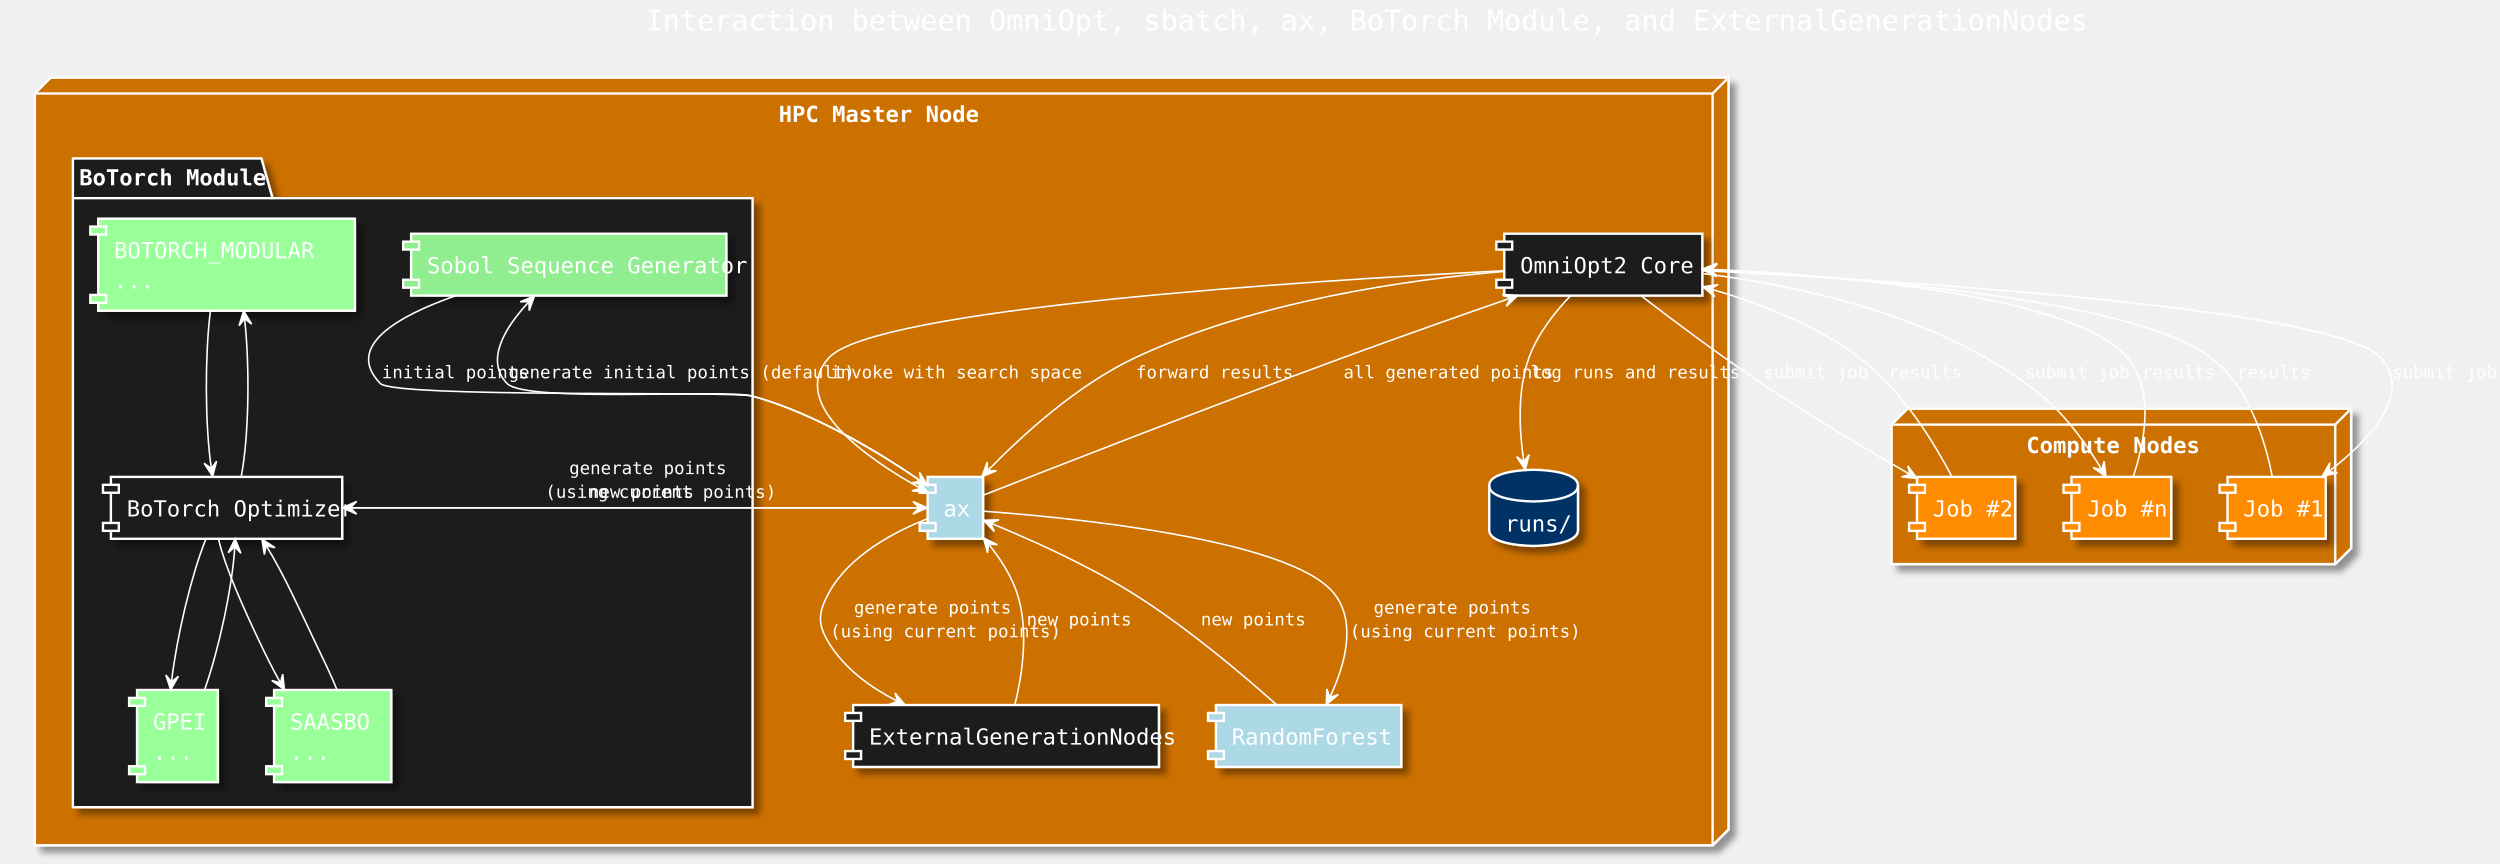
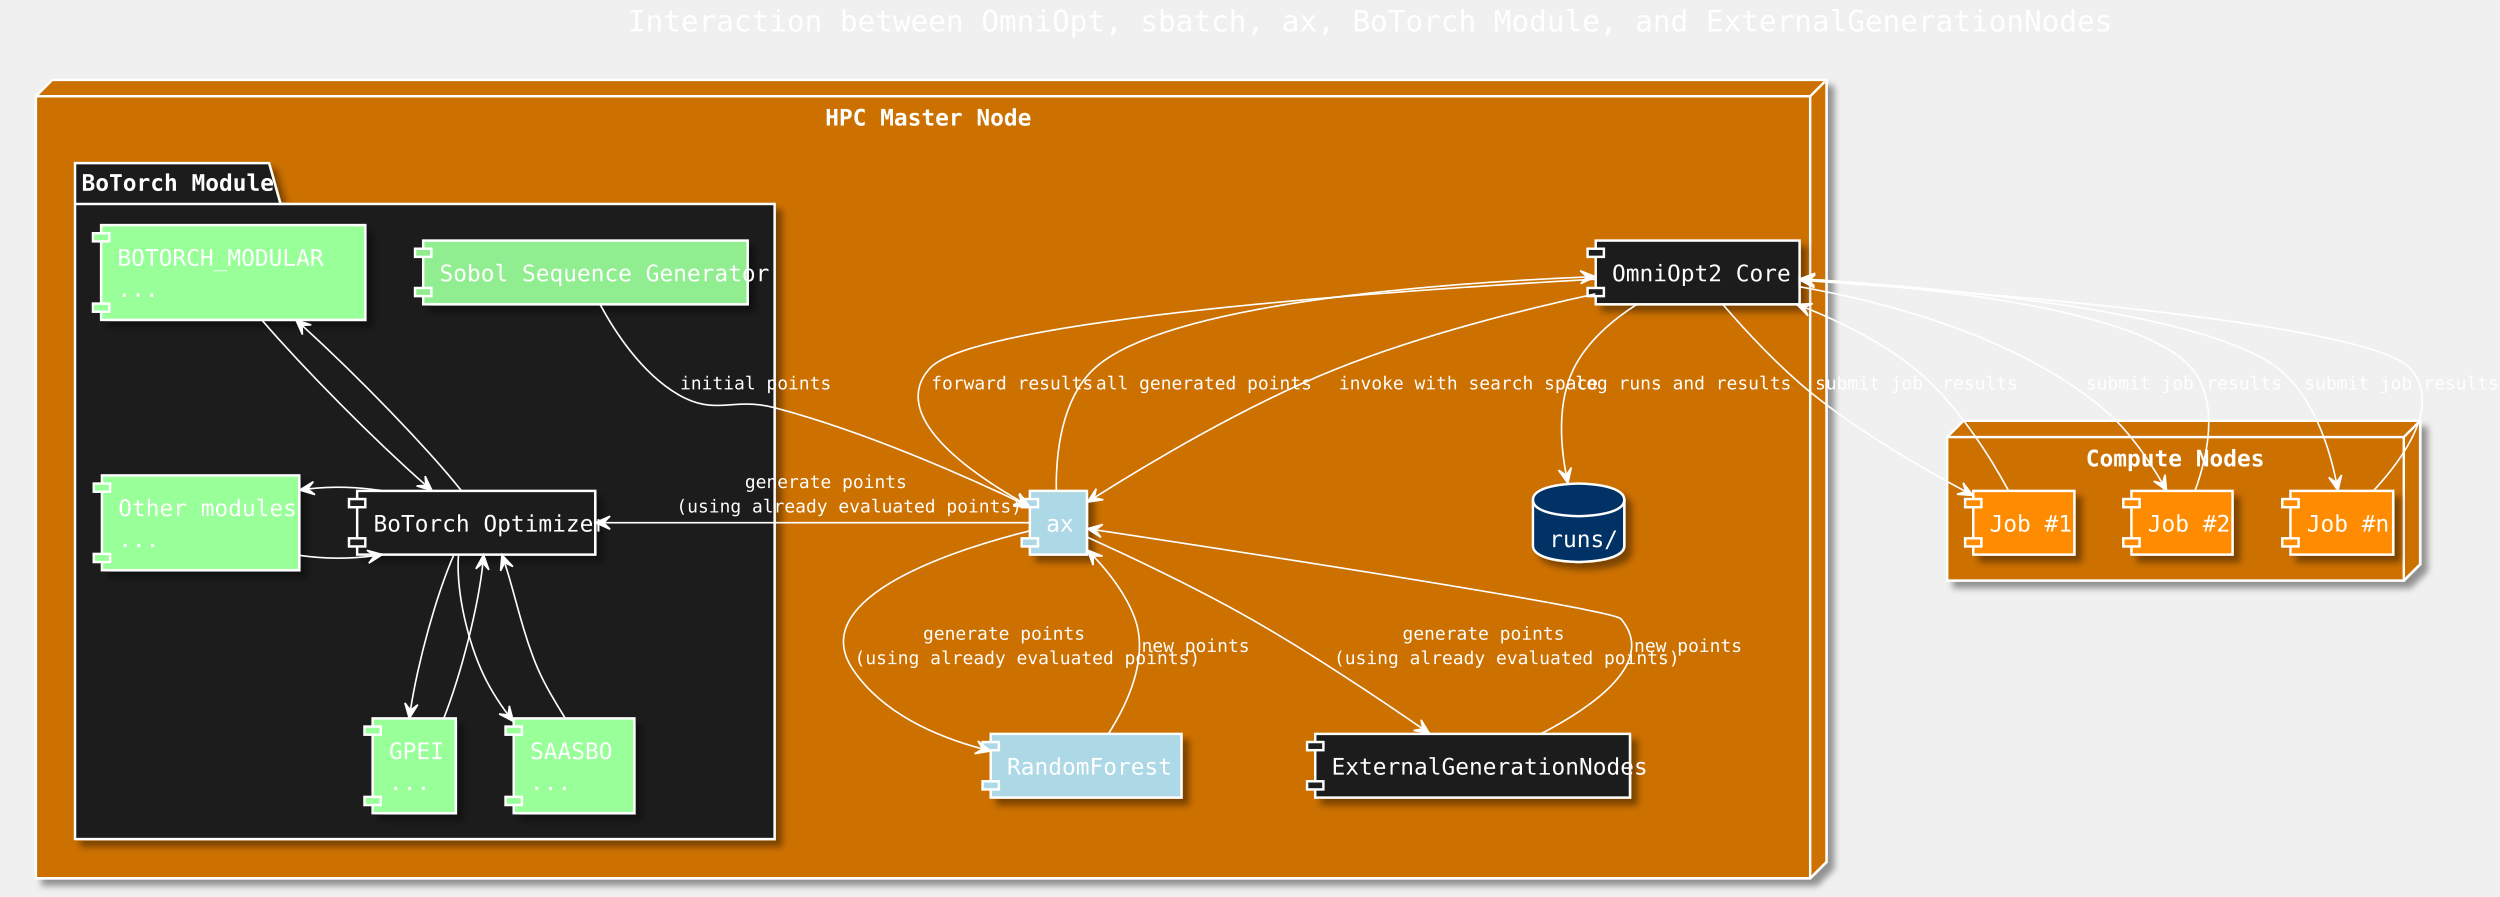
- <svg xmlns="http://www.w3.org/2000/svg" contentScriptType="application/ecmascript" contentStyleType="text/css" height="545px" preserveAspectRatio="none" style="width:1578px;height:545px;background:#000000;" version="1.1" viewBox="0 0 1578 545" width="1578px" zoomAndPan="magnify">
+ <svg xmlns="http://www.w3.org/2000/svg" contentScriptType="application/ecmascript" contentStyleType="text/css" height="550px" preserveAspectRatio="none" style="width:1533px;height:550px;background:#000000;" version="1.1" viewBox="0 0 1533 550" width="1533px" zoomAndPan="magnify">
  <defs>
-     <filter height="300%" id="fo9uib2g467ld" width="300%" x="-1" y="-1">
+     <filter height="300%" id="fp5x5ik57xyg7" width="300%" x="-1" y="-1">
      <feGaussianBlur result="blurOut" stdDeviation="2.0" />
      <feColorMatrix in="blurOut" result="blurOut2" type="matrix" values="0 0 0 0 0 0 0 0 0 0 0 0 0 0 0 0 0 0 .4 0" />
      <feOffset dx="4.0" dy="4.0" in="blurOut2" result="blurOut3" />
      <feBlend in="SourceGraphic" in2="blurOut3" mode="normal" />
    </filter>
  </defs>
  <g>
-     <text fill="#FFFFFF" font-family="Monospace" font-size="18" lengthAdjust="spacingAndGlyphs" textLength="770" x="407.5" y="19.242">Interaction between OmniOpt, sbatch, ax, BoTorch Module, and ExternalGenerationNodes</text>
-     <polygon fill="#CC7000" filter="url(#fo9uib2g467ld)" points="22,59.016,32,49.016,1091,49.016,1091,523.516,1081,533.516,22,533.516,22,59.016" style="stroke: #FFFFFF; stroke-width: 1.5;" />
-     <line style="stroke: #FFFFFF; stroke-width: 1.5;" x1="1081" x2="1090" y1="59.016" y2="50.016" />
-     <line style="stroke: #FFFFFF; stroke-width: 1.5;" x1="22" x2="1081" y1="59.016" y2="59.016" />
-     <line style="stroke: #FFFFFF; stroke-width: 1.5;" x1="1081" x2="1081" y1="59.016" y2="533.516" />
-     <text fill="#FFFFFF" font-family="Monospace" font-size="14" font-weight="bold" lengthAdjust="spacingAndGlyphs" textLength="122" x="491.5" y="76.982">HPC Master Node</text>
-     <polygon fill="#1E1E1E" filter="url(#fo9uib2g467ld)" points="46,100.016,165,100.016,172,125.084,475,125.084,475,509.516,46,509.516,46,100.016" style="stroke: #FFFFFF; stroke-width: 1.5;" />
+     <text fill="#FFFFFF" font-family="Monospace" font-size="18" lengthAdjust="spacingAndGlyphs" textLength="770" x="385" y="19.242">Interaction between OmniOpt, sbatch, ax, BoTorch Module, and ExternalGenerationNodes</text>
+     <polygon fill="#CC7000" filter="url(#fp5x5ik57xyg7)" points="22,59.016,32,49.016,1120,49.016,1120,528.516,1110,538.516,22,538.516,22,59.016" style="stroke: #FFFFFF; stroke-width: 1.5;" />
+     <line style="stroke: #FFFFFF; stroke-width: 1.5;" x1="1110" x2="1119" y1="59.016" y2="50.016" />
+     <line style="stroke: #FFFFFF; stroke-width: 1.5;" x1="22" x2="1110" y1="59.016" y2="59.016" />
+     <line style="stroke: #FFFFFF; stroke-width: 1.5;" x1="1110" x2="1110" y1="59.016" y2="538.516" />
+     <text fill="#FFFFFF" font-family="Monospace" font-size="14" font-weight="bold" lengthAdjust="spacingAndGlyphs" textLength="122" x="506" y="76.982">HPC Master Node</text>
+     <polygon fill="#1E1E1E" filter="url(#fp5x5ik57xyg7)" points="46,100.016,165,100.016,172,125.084,475,125.084,475,514.516,46,514.516,46,100.016" style="stroke: #FFFFFF; stroke-width: 1.5;" />
    <line style="stroke: #FFFFFF; stroke-width: 1.5;" x1="46" x2="172" y1="125.084" y2="125.084" />
    <text fill="#FFFFFF" font-family="Monospace" font-size="14" font-weight="bold" lengthAdjust="spacingAndGlyphs" textLength="113" x="50" y="116.982">BoTorch Module</text>
-     <polygon fill="#CC7000" filter="url(#fo9uib2g467ld)" points="1194,268.016,1204,258.016,1484,258.016,1484,346.016,1474,356.016,1194,356.016,1194,268.016" style="stroke: #FFFFFF; stroke-width: 1.5;" />
+     <polygon fill="#CC7000" filter="url(#fp5x5ik57xyg7)" points="1194,268.016,1204,258.016,1484,258.016,1484,346.016,1474,356.016,1194,356.016,1194,268.016" style="stroke: #FFFFFF; stroke-width: 1.5;" />
    <line style="stroke: #FFFFFF; stroke-width: 1.5;" x1="1474" x2="1483" y1="268.016" y2="259.016" />
    <line style="stroke: #FFFFFF; stroke-width: 1.5;" x1="1194" x2="1474" y1="268.016" y2="268.016" />
    <line style="stroke: #FFFFFF; stroke-width: 1.5;" x1="1474" x2="1474" y1="268.016" y2="356.016" />
    <text fill="#FFFFFF" font-family="Monospace" font-size="14" font-weight="bold" lengthAdjust="spacingAndGlyphs" textLength="112" x="1279" y="285.982">Compute Nodes</text>
-     <rect fill="#1E1E1E" filter="url(#fo9uib2g467ld)" height="39.068" style="stroke: #FFFFFF; stroke-width: 1.5;" width="125" x="949.5" y="147.516" />
-     <rect fill="#1E1E1E" height="5" style="stroke: #FFFFFF; stroke-width: 1.5;" width="10" x="944.5" y="152.516" />
-     <rect fill="#1E1E1E" height="5" style="stroke: #FFFFFF; stroke-width: 1.5;" width="10" x="944.5" y="176.584" />
-     <text fill="#FFFFFF" font-family="Monospace" font-size="14" lengthAdjust="spacingAndGlyphs" textLength="105" x="959.5" y="172.482">OmniOpt2 Core</text>
-     <rect fill="#ADD8E6" filter="url(#fo9uib2g467ld)" height="39.068" style="stroke: #FFFFFF; stroke-width: 1.5;" width="35" x="585.5" y="301.016" />
-     <rect fill="#ADD8E6" height="5" style="stroke: #FFFFFF; stroke-width: 1.5;" width="10" x="580.5" y="306.016" />
-     <rect fill="#ADD8E6" height="5" style="stroke: #FFFFFF; stroke-width: 1.5;" width="10" x="580.5" y="330.084" />
-     <text fill="#FFFFFF" font-family="Monospace" font-size="14" lengthAdjust="spacingAndGlyphs" textLength="15" x="595.5" y="325.982">ax</text>
-     <rect fill="#1E1E1E" filter="url(#fo9uib2g467ld)" height="39.068" style="stroke: #FFFFFF; stroke-width: 1.5;" width="193" x="538.5" y="445.016" />
-     <rect fill="#1E1E1E" height="5" style="stroke: #FFFFFF; stroke-width: 1.5;" width="10" x="533.5" y="450.016" />
-     <rect fill="#1E1E1E" height="5" style="stroke: #FFFFFF; stroke-width: 1.5;" width="10" x="533.5" y="474.084" />
-     <text fill="#FFFFFF" font-family="Monospace" font-size="14" lengthAdjust="spacingAndGlyphs" textLength="173" x="548.5" y="469.982">ExternalGenerationNodes</text>
-     <rect fill="#ADD8E6" filter="url(#fo9uib2g467ld)" height="39.068" style="stroke: #FFFFFF; stroke-width: 1.5;" width="117" x="767.5" y="445.016" />
-     <rect fill="#ADD8E6" height="5" style="stroke: #FFFFFF; stroke-width: 1.5;" width="10" x="762.5" y="450.016" />
-     <rect fill="#ADD8E6" height="5" style="stroke: #FFFFFF; stroke-width: 1.5;" width="10" x="762.5" y="474.084" />
-     <text fill="#FFFFFF" font-family="Monospace" font-size="14" lengthAdjust="spacingAndGlyphs" textLength="97" x="777.5" y="469.982">RandomForest</text>
-     <path d="M940,306.516 C940,296.516 968,296.516 968,296.516 C968,296.516 996,296.516 996,306.516 L996,334.584 C996,344.584 968,344.584 968,344.584 C968,344.584 940,344.584 940,334.584 L940,306.516 " fill="#003166" filter="url(#fo9uib2g467ld)" style="stroke: #FFFFFF; stroke-width: 1.5;" />
+     <rect fill="#1E1E1E" filter="url(#fp5x5ik57xyg7)" height="39.068" style="stroke: #FFFFFF; stroke-width: 1.5;" width="125" x="978.5" y="147.516" />
+     <rect fill="#1E1E1E" height="5" style="stroke: #FFFFFF; stroke-width: 1.5;" width="10" x="973.5" y="152.516" />
+     <rect fill="#1E1E1E" height="5" style="stroke: #FFFFFF; stroke-width: 1.5;" width="10" x="973.5" y="176.584" />
+     <text fill="#FFFFFF" font-family="Monospace" font-size="14" lengthAdjust="spacingAndGlyphs" textLength="105" x="988.5" y="172.482">OmniOpt2 Core</text>
+     <rect fill="#ADD8E6" filter="url(#fp5x5ik57xyg7)" height="39.068" style="stroke: #FFFFFF; stroke-width: 1.5;" width="35" x="631.5" y="301.016" />
+     <rect fill="#ADD8E6" height="5" style="stroke: #FFFFFF; stroke-width: 1.5;" width="10" x="626.5" y="306.016" />
+     <rect fill="#ADD8E6" height="5" style="stroke: #FFFFFF; stroke-width: 1.5;" width="10" x="626.5" y="330.084" />
+     <text fill="#FFFFFF" font-family="Monospace" font-size="14" lengthAdjust="spacingAndGlyphs" textLength="15" x="641.5" y="325.982">ax</text>
+     <rect fill="#1E1E1E" filter="url(#fp5x5ik57xyg7)" height="39.068" style="stroke: #FFFFFF; stroke-width: 1.5;" width="193" x="806.5" y="450.016" />
+     <rect fill="#1E1E1E" height="5" style="stroke: #FFFFFF; stroke-width: 1.5;" width="10" x="801.5" y="455.016" />
+     <rect fill="#1E1E1E" height="5" style="stroke: #FFFFFF; stroke-width: 1.5;" width="10" x="801.5" y="479.084" />
+     <text fill="#FFFFFF" font-family="Monospace" font-size="14" lengthAdjust="spacingAndGlyphs" textLength="173" x="816.5" y="474.982">ExternalGenerationNodes</text>
+     <rect fill="#ADD8E6" filter="url(#fp5x5ik57xyg7)" height="39.068" style="stroke: #FFFFFF; stroke-width: 1.5;" width="117" x="607.5" y="450.016" />
+     <rect fill="#ADD8E6" height="5" style="stroke: #FFFFFF; stroke-width: 1.5;" width="10" x="602.5" y="455.016" />
+     <rect fill="#ADD8E6" height="5" style="stroke: #FFFFFF; stroke-width: 1.5;" width="10" x="602.5" y="479.084" />
+     <text fill="#FFFFFF" font-family="Monospace" font-size="14" lengthAdjust="spacingAndGlyphs" textLength="97" x="617.5" y="474.982">RandomForest</text>
+     <path d="M940,306.516 C940,296.516 968,296.516 968,296.516 C968,296.516 996,296.516 996,306.516 L996,334.584 C996,344.584 968,344.584 968,344.584 C968,344.584 940,344.584 940,334.584 L940,306.516 " fill="#003166" filter="url(#fp5x5ik57xyg7)" style="stroke: #FFFFFF; stroke-width: 1.5;" />
    <path d="M940,306.516 C940,316.516 968,316.516 968,316.516 C968,316.516 996,316.516 996,306.516 " fill="none" style="stroke: #FFFFFF; stroke-width: 1.5;" />
    <text fill="#FFFFFF" font-family="Monospace" font-size="14" lengthAdjust="spacingAndGlyphs" textLength="36" x="950" y="335.482">runs/</text>
-     <rect fill="#90EE90" filter="url(#fo9uib2g467ld)" height="39.068" style="stroke: #FFFFFF; stroke-width: 1.5;" width="199" x="259.5" y="147.516" />
+     <rect fill="#90EE90" filter="url(#fp5x5ik57xyg7)" height="39.068" style="stroke: #FFFFFF; stroke-width: 1.5;" width="199" x="259.5" y="147.516" />
    <rect fill="#90EE90" height="5" style="stroke: #FFFFFF; stroke-width: 1.5;" width="10" x="254.5" y="152.516" />
    <rect fill="#90EE90" height="5" style="stroke: #FFFFFF; stroke-width: 1.5;" width="10" x="254.5" y="176.584" />
    <text fill="#FFFFFF" font-family="Monospace" font-size="14" lengthAdjust="spacingAndGlyphs" textLength="179" x="269.5" y="172.482">Sobol Sequence Generator</text>
-     <rect fill="#1E1E1E" filter="url(#fo9uib2g467ld)" height="39.068" style="stroke: #FFFFFF; stroke-width: 1.5;" width="146" x="70" y="301.016" />
-     <rect fill="#1E1E1E" height="5" style="stroke: #FFFFFF; stroke-width: 1.5;" width="10" x="65" y="306.016" />
-     <rect fill="#1E1E1E" height="5" style="stroke: #FFFFFF; stroke-width: 1.5;" width="10" x="65" y="330.084" />
-     <text fill="#FFFFFF" font-family="Monospace" font-size="14" lengthAdjust="spacingAndGlyphs" textLength="126" x="80" y="325.982">BoTorch Optimizer</text>
-     <rect fill="#99FF99" filter="url(#fo9uib2g467ld)" height="58.136" style="stroke: #FFFFFF; stroke-width: 1.5;" width="162" x="62" y="138.016" />
+     <rect fill="#1E1E1E" filter="url(#fp5x5ik57xyg7)" height="39.068" style="stroke: #FFFFFF; stroke-width: 1.5;" width="146" x="219" y="301.016" />
+     <rect fill="#1E1E1E" height="5" style="stroke: #FFFFFF; stroke-width: 1.5;" width="10" x="214" y="306.016" />
+     <rect fill="#1E1E1E" height="5" style="stroke: #FFFFFF; stroke-width: 1.5;" width="10" x="214" y="330.084" />
+     <text fill="#FFFFFF" font-family="Monospace" font-size="14" lengthAdjust="spacingAndGlyphs" textLength="126" x="229" y="325.982">BoTorch Optimizer</text>
+     <rect fill="#99FF99" filter="url(#fp5x5ik57xyg7)" height="58.136" style="stroke: #FFFFFF; stroke-width: 1.5;" width="162" x="62" y="138.016" />
    <rect fill="#99FF99" height="5" style="stroke: #FFFFFF; stroke-width: 1.5;" width="10" x="57" y="143.016" />
    <rect fill="#99FF99" height="5" style="stroke: #FFFFFF; stroke-width: 1.5;" width="10" x="57" y="186.152" />
    <text fill="#FFFFFF" font-family="Monospace" font-size="14" lengthAdjust="spacingAndGlyphs" textLength="142" x="72" y="162.982">BOTORCH_MODULAR</text>
    <text fill="#FFFFFF" font-family="Monospace" font-size="14" lengthAdjust="spacingAndGlyphs" textLength="12" x="72" y="182.05">...</text>
-     <rect fill="#99FF99" filter="url(#fo9uib2g467ld)" height="58.136" style="stroke: #FFFFFF; stroke-width: 1.5;" width="51" x="86.5" y="435.516" />
-     <rect fill="#99FF99" height="5" style="stroke: #FFFFFF; stroke-width: 1.5;" width="10" x="81.5" y="440.516" />
-     <rect fill="#99FF99" height="5" style="stroke: #FFFFFF; stroke-width: 1.5;" width="10" x="81.5" y="483.652" />
-     <text fill="#FFFFFF" font-family="Monospace" font-size="14" lengthAdjust="spacingAndGlyphs" textLength="31" x="96.5" y="460.482">GPEI</text>
-     <text fill="#FFFFFF" font-family="Monospace" font-size="14" lengthAdjust="spacingAndGlyphs" textLength="12" x="96.5" y="479.55">...</text>
-     <rect fill="#99FF99" filter="url(#fo9uib2g467ld)" height="58.136" style="stroke: #FFFFFF; stroke-width: 1.5;" width="74" x="173" y="435.516" />
-     <rect fill="#99FF99" height="5" style="stroke: #FFFFFF; stroke-width: 1.5;" width="10" x="168" y="440.516" />
-     <rect fill="#99FF99" height="5" style="stroke: #FFFFFF; stroke-width: 1.5;" width="10" x="168" y="483.652" />
-     <text fill="#FFFFFF" font-family="Monospace" font-size="14" lengthAdjust="spacingAndGlyphs" textLength="54" x="183" y="460.482">SAASBO</text>
-     <text fill="#FFFFFF" font-family="Monospace" font-size="14" lengthAdjust="spacingAndGlyphs" textLength="12" x="183" y="479.55">...</text>
-     <rect fill="#FF8C00" filter="url(#fo9uib2g467ld)" height="39.068" style="stroke: #FFFFFF; stroke-width: 1.5;" width="62" x="1406" y="301.016" />
-     <rect fill="#FF8C00" height="5" style="stroke: #FFFFFF; stroke-width: 1.5;" width="10" x="1401" y="306.016" />
-     <rect fill="#FF8C00" height="5" style="stroke: #FFFFFF; stroke-width: 1.5;" width="10" x="1401" y="330.084" />
-     <text fill="#FFFFFF" font-family="Monospace" font-size="14" lengthAdjust="spacingAndGlyphs" textLength="42" x="1416" y="325.982">Job #1</text>
-     <rect fill="#FF8C00" filter="url(#fo9uib2g467ld)" height="39.068" style="stroke: #FFFFFF; stroke-width: 1.5;" width="62" x="1210" y="301.016" />
+     <rect fill="#99FF99" filter="url(#fp5x5ik57xyg7)" height="58.136" style="stroke: #FFFFFF; stroke-width: 1.5;" width="51" x="228.5" y="440.516" />
+     <rect fill="#99FF99" height="5" style="stroke: #FFFFFF; stroke-width: 1.5;" width="10" x="223.5" y="445.516" />
+     <rect fill="#99FF99" height="5" style="stroke: #FFFFFF; stroke-width: 1.5;" width="10" x="223.5" y="488.652" />
+     <text fill="#FFFFFF" font-family="Monospace" font-size="14" lengthAdjust="spacingAndGlyphs" textLength="31" x="238.5" y="465.482">GPEI</text>
+     <text fill="#FFFFFF" font-family="Monospace" font-size="14" lengthAdjust="spacingAndGlyphs" textLength="12" x="238.5" y="484.55">...</text>
+     <rect fill="#99FF99" filter="url(#fp5x5ik57xyg7)" height="58.136" style="stroke: #FFFFFF; stroke-width: 1.5;" width="74" x="315" y="440.516" />
+     <rect fill="#99FF99" height="5" style="stroke: #FFFFFF; stroke-width: 1.5;" width="10" x="310" y="445.516" />
+     <rect fill="#99FF99" height="5" style="stroke: #FFFFFF; stroke-width: 1.5;" width="10" x="310" y="488.652" />
+     <text fill="#FFFFFF" font-family="Monospace" font-size="14" lengthAdjust="spacingAndGlyphs" textLength="54" x="325" y="465.482">SAASBO</text>
+     <text fill="#FFFFFF" font-family="Monospace" font-size="14" lengthAdjust="spacingAndGlyphs" textLength="12" x="325" y="484.55">...</text>
+     <rect fill="#99FF99" filter="url(#fp5x5ik57xyg7)" height="58.136" style="stroke: #FFFFFF; stroke-width: 1.5;" width="121" x="62.5" y="291.516" />
+     <rect fill="#99FF99" height="5" style="stroke: #FFFFFF; stroke-width: 1.5;" width="10" x="57.5" y="296.516" />
+     <rect fill="#99FF99" height="5" style="stroke: #FFFFFF; stroke-width: 1.5;" width="10" x="57.5" y="339.652" />
+     <text fill="#FFFFFF" font-family="Monospace" font-size="14" lengthAdjust="spacingAndGlyphs" textLength="101" x="72.5" y="316.482">Other modules</text>
+     <text fill="#FFFFFF" font-family="Monospace" font-size="14" lengthAdjust="spacingAndGlyphs" textLength="12" x="72.5" y="335.55">...</text>
+     <rect fill="#FF8C00" filter="url(#fp5x5ik57xyg7)" height="39.068" style="stroke: #FFFFFF; stroke-width: 1.5;" width="62" x="1210" y="301.016" />
    <rect fill="#FF8C00" height="5" style="stroke: #FFFFFF; stroke-width: 1.5;" width="10" x="1205" y="306.016" />
    <rect fill="#FF8C00" height="5" style="stroke: #FFFFFF; stroke-width: 1.5;" width="10" x="1205" y="330.084" />
-     <text fill="#FFFFFF" font-family="Monospace" font-size="14" lengthAdjust="spacingAndGlyphs" textLength="42" x="1220" y="325.982">Job #2</text>
-     <rect fill="#FF8C00" filter="url(#fo9uib2g467ld)" height="39.068" style="stroke: #FFFFFF; stroke-width: 1.5;" width="63" x="1307.5" y="301.016" />
-     <rect fill="#FF8C00" height="5" style="stroke: #FFFFFF; stroke-width: 1.5;" width="10" x="1302.5" y="306.016" />
-     <rect fill="#FF8C00" height="5" style="stroke: #FFFFFF; stroke-width: 1.5;" width="10" x="1302.5" y="330.084" />
-     <text fill="#FFFFFF" font-family="Monospace" font-size="14" lengthAdjust="spacingAndGlyphs" textLength="43" x="1317.5" y="325.982">Job #n</text>
-     <path d="M152.29,300.626 C157.08,275.796 157.78,231.776 154.4,201.306 " fill="none" id="botorch-&gt;modular" style="stroke: #FFFFFF; stroke-width: 1.0;" />
-     <polygon fill="#FFFFFF" points="153.78,196.156,150.914,205.578,154.393,201.118,158.853,204.597,153.78,196.156" style="stroke: #FFFFFF; stroke-width: 1.0;" />
-     <path d="M132.82,196.156 C129.22,224.716 129.4,268.456 133.38,295.456 " fill="none" id="modular-&gt;botorch" style="stroke: #FFFFFF; stroke-width: 1.0;" />
-     <polygon fill="#FFFFFF" points="134.23,300.626,136.709,291.094,133.415,295.693,128.816,292.398,134.23,300.626" style="stroke: #FFFFFF; stroke-width: 1.0;" />
-     <path d="M130.01,340.076 C120.75,362.936 111.5,402.186 108.27,430.286 " fill="none" id="botorch-&gt;gpei" style="stroke: #FFFFFF; stroke-width: 1.0;" />
-     <polygon fill="#FFFFFF" points="107.73,435.396,112.635,426.855,108.245,430.422,104.677,426.032,107.73,435.396" style="stroke: #FFFFFF; stroke-width: 1.0;" />
-     <path d="M129.15,435.396 C138.43,409.006 146.74,369.976 148.2,345.156 " fill="none" id="gpei-&gt;botorch" style="stroke: #FFFFFF; stroke-width: 1.0;" />
-     <polygon fill="#FFFFFF" points="148.41,340.076,144.053,348.908,148.21,345.072,152.046,349.229,148.41,340.076" style="stroke: #FFFFFF; stroke-width: 1.0;" />
-     <path d="M137.95,340.296 C141.81,357.386 153.41,383.256 164,405.516 C167.92,413.746 172.26,422.576 176.91,430.806 " fill="none" id="botorch-&gt;saasbo" style="stroke: #FFFFFF; stroke-width: 1.0;" />
-     <polygon fill="#FFFFFF" points="179.52,435.306,178.458,425.514,177.009,430.982,171.541,429.533,179.52,435.306" style="stroke: #FFFFFF; stroke-width: 1.0;" />
-     <path d="M212.67,435.306 C208.88,425.866 203.64,415.276 199,405.516 C189.32,385.176 178.79,361.806 168.29,344.886 " fill="none" id="saasbo-&gt;botorch" style="stroke: #FFFFFF; stroke-width: 1.0;" />
-     <polygon fill="#FFFFFF" points="165.33,340.296,166.856,350.026,168.044,344.495,173.575,345.684,165.33,340.296" style="stroke: #FFFFFF; stroke-width: 1.0;" />
-     <path d="M949.07,170.896 C823.38,177.296 550.86,194.656 523,226.016 C497.03,255.246 549.07,290.466 580.86,308.176 " fill="none" id="OmniOptCore-&gt;ax_module" style="stroke: #FFFFFF; stroke-width: 1.0;" />
-     <polygon fill="#FFFFFF" points="585.39,310.656,579.415,302.826,581.004,308.256,575.575,309.844,585.39,310.656" style="stroke: #FFFFFF; stroke-width: 1.0;" />
-     <text fill="#FFFFFF" font-family="Monospace" font-size="11" lengthAdjust="spacingAndGlyphs" textLength="130" x="524" y="238.775">invoke with search space</text>
-     <path d="M620.69,312.546 C660.81,296.766 761.83,257.296 847,226.016 C882.04,213.146 921.47,199.266 953,188.306 " fill="none" id="ax_module-&gt;OmniOptCore" style="stroke: #FFFFFF; stroke-width: 1.0;" />
-     <polygon fill="#FFFFFF" points="957.99,186.576,948.175,185.76,953.269,188.221,950.808,193.315,957.99,186.576" style="stroke: #FFFFFF; stroke-width: 1.0;" />
-     <text fill="#FFFFFF" font-family="Monospace" font-size="11" lengthAdjust="spacingAndGlyphs" textLength="105" x="848" y="238.775">all generated points</text>
-     <path d="M949.42,171.306 C887.51,176.586 791.37,190.316 716,226.016 C679.24,243.426 644.35,275.526 623.32,297.196 " fill="none" id="OmniOptCore-&gt;ax_module-1" style="stroke: #FFFFFF; stroke-width: 1.0;" />
-     <polygon fill="#FFFFFF" points="619.81,300.846,628.929,297.125,623.273,297.24,623.159,291.584,619.81,300.846" style="stroke: #FFFFFF; stroke-width: 1.0;" />
-     <text fill="#FFFFFF" font-family="Monospace" font-size="11" lengthAdjust="spacingAndGlyphs" textLength="81" x="717" y="238.775">forward results</text>
-     <path d="M585.46,306.646 C561.77,290.086 517.59,262.016 475,250.016 C458.4,245.346 331.88,254.516 320,242.016 C305.99,227.256 319,206.486 333.65,190.706 " fill="none" id="ax_module-&gt;sobol" style="stroke: #FFFFFF; stroke-width: 1.0;" />
-     <polygon fill="#FFFFFF" points="337.39,186.806,328.263,190.508,333.919,190.405,334.022,196.061,337.39,186.806" style="stroke: #FFFFFF; stroke-width: 1.0;" />
-     <text fill="#FFFFFF" font-family="Monospace" font-size="11" lengthAdjust="spacingAndGlyphs" textLength="161" x="321" y="238.775">generate initial points (default)</text>
-     <path d="M287.83,186.586 C250.76,199.546 217.43,218.666 240,242.016 C249.08,251.406 462.4,246.586 475,250.016 C515.2,260.956 556.67,286.596 581.13,303.486 " fill="none" id="sobol-&gt;ax_module" style="stroke: #FFFFFF; stroke-width: 1.0;" />
-     <polygon fill="#FFFFFF" points="585.49,306.536,580.393,298.108,581.388,303.677,575.819,304.672,585.49,306.536" style="stroke: #FFFFFF; stroke-width: 1.0;" />
-     <text fill="#FFFFFF" font-family="Monospace" font-size="11" lengthAdjust="spacingAndGlyphs" textLength="65" x="241" y="238.775">initial points</text>
-     <path d="M585.22,320.516 C525.79,320.516 331.6,320.516 221.33,320.516 " fill="none" id="ax_module-&gt;botorch" style="stroke: #FFFFFF; stroke-width: 1.0;" />
-     <polygon fill="#FFFFFF" points="216.14,320.516,225.14,324.516,221.14,320.516,225.14,316.516,216.14,320.516" style="stroke: #FFFFFF; stroke-width: 1.0;" />
-     <text fill="#FFFFFF" font-family="Monospace" font-size="11" lengthAdjust="spacingAndGlyphs" textLength="83" x="359.25" y="299.275">generate points</text>
-     <text fill="#FFFFFF" font-family="Monospace" font-size="11" lengthAdjust="spacingAndGlyphs" textLength="113" x="344.25" y="314.257">(using current points)</text>
-     <path d="M216.14,320.516 C322.41,320.516 514.01,320.516 579.96,320.516 " fill="none" id="botorch-&gt;ax_module" style="stroke: #FFFFFF; stroke-width: 1.0;" />
-     <polygon fill="#FFFFFF" points="585.22,320.516,576.22,316.516,580.22,320.516,576.22,324.516,585.22,320.516" style="stroke: #FFFFFF; stroke-width: 1.0;" />
-     <text fill="#FFFFFF" font-family="Monospace" font-size="11" lengthAdjust="spacingAndGlyphs" textLength="58" x="371.75" y="314.275">new points</text>
-     <path d="M585.49,327.396 C566.2,334.916 536.16,350.006 523,374.516 C516.48,386.656 515.84,393.746 523,405.516 C532.99,421.936 549.28,433.906 566.4,442.556 " fill="none" id="ax_module-&gt;external_nodes" style="stroke: #FFFFFF; stroke-width: 1.0;" />
-     <polygon fill="#FFFFFF" points="571.24,444.916,564.892,437.386,566.742,442.731,561.397,444.582,571.24,444.916" style="stroke: #FFFFFF; stroke-width: 1.0;" />
-     <text fill="#FFFFFF" font-family="Monospace" font-size="11" lengthAdjust="spacingAndGlyphs" textLength="83" x="539" y="387.275">generate points</text>
-     <text fill="#FFFFFF" font-family="Monospace" font-size="11" lengthAdjust="spacingAndGlyphs" textLength="113" x="524" y="402.257">(using current points)</text>
-     <path d="M640.56,444.946 C645.12,426.596 649.69,397.926 642,374.516 C638.33,363.326 631.28,352.546 624.18,343.666 " fill="none" id="external_nodes-&gt;ax_module" style="stroke: #FFFFFF; stroke-width: 1.0;" />
-     <polygon fill="#FFFFFF" points="620.71,339.466,623.375,348.947,623.901,343.315,629.533,343.842,620.71,339.466" style="stroke: #FFFFFF; stroke-width: 1.0;" />
-     <text fill="#FFFFFF" font-family="Monospace" font-size="11" lengthAdjust="spacingAndGlyphs" textLength="58" x="648" y="394.775">new points</text>
-     <path d="M620.67,322.666 C671.14,326.346 814.07,339.716 842,374.516 C856.77,392.916 848.68,420.376 839.49,439.926 " fill="none" id="ax_module-&gt;rf_nodes" style="stroke: #FFFFFF; stroke-width: 1.0;" />
-     <polygon fill="#FFFFFF" points="837.14,444.716,844.694,438.397,839.342,440.227,837.512,434.874,837.14,444.716" style="stroke: #FFFFFF; stroke-width: 1.0;" />
-     <text fill="#FFFFFF" font-family="Monospace" font-size="11" lengthAdjust="spacingAndGlyphs" textLength="83" x="867" y="387.275">generate points</text>
-     <text fill="#FFFFFF" font-family="Monospace" font-size="11" lengthAdjust="spacingAndGlyphs" textLength="113" x="852" y="402.257">(using current points)</text>
-     <path d="M805.82,444.916 C784.36,425.736 748.93,395.736 715,374.516 C685.54,356.096 648.67,339.816 625.47,330.316 " fill="none" id="rf_nodes-&gt;ax_module" style="stroke: #FFFFFF; stroke-width: 1.0;" />
-     <polygon fill="#FFFFFF" points="620.74,328.396,627.566,335.496,625.37,330.282,630.584,328.087,620.74,328.396" style="stroke: #FFFFFF; stroke-width: 1.0;" />
-     <text fill="#FFFFFF" font-family="Monospace" font-size="11" lengthAdjust="spacingAndGlyphs" textLength="58" x="758" y="394.775">new points</text>
-     <path d="M1074.7,170.856 C1200.69,177.196 1474.99,194.496 1503,226.016 C1523.3,248.856 1495.4,277.986 1469.88,297.616 " fill="none" id="OmniOptCore-&gt;Job1" style="stroke: #FFFFFF; stroke-width: 1.0;" />
-     <polygon fill="#FFFFFF" points="1465.81,300.686,1475.405,298.464,1469.803,297.677,1470.59,292.075,1465.81,300.686" style="stroke: #FFFFFF; stroke-width: 1.0;" />
-     <text fill="#FFFFFF" font-family="Monospace" font-size="11" lengthAdjust="spacingAndGlyphs" textLength="56" x="1510" y="238.775">submit job</text>
-     <path d="M1434.25,300.776 C1430.03,279.146 1419.78,244.236 1396,226.016 C1347.69,189.006 1176.57,175.356 1079.86,170.516 " fill="none" id="Job1-&gt;OmniOptCore" style="stroke: #FFFFFF; stroke-width: 1.0;" />
-     <polygon fill="#FFFFFF" points="1074.74,170.266,1083.535,174.699,1079.734,170.509,1083.924,166.708,1074.74,170.266" style="stroke: #FFFFFF; stroke-width: 1.0;" />
-     <text fill="#FFFFFF" font-family="Monospace" font-size="11" lengthAdjust="spacingAndGlyphs" textLength="35" x="1412" y="238.775">results</text>
-     <path d="M1035.78,186.626 C1055.76,202.006 1085.24,224.136 1112,242.016 C1142.91,262.666 1179.3,284.296 1205.54,299.446 " fill="none" id="OmniOptCore-&gt;Job2" style="stroke: #FFFFFF; stroke-width: 1.0;" />
-     <polygon fill="#FFFFFF" points="1209.99,302.006,1204.197,294.041,1205.66,299.505,1200.196,300.968,1209.99,302.006" style="stroke: #FFFFFF; stroke-width: 1.0;" />
+     <text fill="#FFFFFF" font-family="Monospace" font-size="14" lengthAdjust="spacingAndGlyphs" textLength="42" x="1220" y="325.982">Job #1</text>
+     <rect fill="#FF8C00" filter="url(#fp5x5ik57xyg7)" height="39.068" style="stroke: #FFFFFF; stroke-width: 1.5;" width="62" x="1307" y="301.016" />
+     <rect fill="#FF8C00" height="5" style="stroke: #FFFFFF; stroke-width: 1.5;" width="10" x="1302" y="306.016" />
+     <rect fill="#FF8C00" height="5" style="stroke: #FFFFFF; stroke-width: 1.5;" width="10" x="1302" y="330.084" />
+     <text fill="#FFFFFF" font-family="Monospace" font-size="14" lengthAdjust="spacingAndGlyphs" textLength="42" x="1317" y="325.982">Job #2</text>
+     <rect fill="#FF8C00" filter="url(#fp5x5ik57xyg7)" height="39.068" style="stroke: #FFFFFF; stroke-width: 1.5;" width="63" x="1404.5" y="301.016" />
+     <rect fill="#FF8C00" height="5" style="stroke: #FFFFFF; stroke-width: 1.5;" width="10" x="1399.5" y="306.016" />
+     <rect fill="#FF8C00" height="5" style="stroke: #FFFFFF; stroke-width: 1.5;" width="10" x="1399.5" y="330.084" />
+     <text fill="#FFFFFF" font-family="Monospace" font-size="14" lengthAdjust="spacingAndGlyphs" textLength="43" x="1414.5" y="325.982">Job #n</text>
+     <path d="M282.71,300.626 C262.75,275.386 219.08,230.316 185.5,199.806 " fill="none" id="botorch-&gt;modular" style="stroke: #FFFFFF; stroke-width: 1.0;" />
+     <polygon fill="#FFFFFF" points="181.45,196.156,185.445,205.158,185.159,199.508,190.809,199.223,181.45,196.156" style="stroke: #FFFFFF; stroke-width: 1.0;" />
+     <path d="M160.5,196.156 C185.56,225.396 230.25,270.546 260.87,297.346 " fill="none" id="modular-&gt;botorch" style="stroke: #FFFFFF; stroke-width: 1.0;" />
+     <polygon fill="#FFFFFF" points="264.9,300.846,260.706,291.935,261.117,297.577,255.475,297.988,264.9,300.846" style="stroke: #FFFFFF; stroke-width: 1.0;" />
+     <path d="M278.36,340.136 C267.73,364.086 256.19,406.116 251.68,435.536 " fill="none" id="botorch-&gt;gpei" style="stroke: #FFFFFF; stroke-width: 1.0;" />
+     <polygon fill="#FFFFFF" points="250.97,440.506,256.192,432.156,251.671,435.555,248.272,431.034,250.97,440.506" style="stroke: #FFFFFF; stroke-width: 1.0;" />
+     <path d="M272.11,440.506 C282.92,412.996 293.46,371.456 296.09,345.436 " fill="none" id="gpei-&gt;botorch" style="stroke: #FFFFFF; stroke-width: 1.0;" />
+     <polygon fill="#FFFFFF" points="296.53,340.136,291.796,348.773,296.115,345.119,299.769,349.437,296.53,340.136" style="stroke: #FFFFFF; stroke-width: 1.0;" />
+     <path d="M281.16,340.226 C279.64,358.706 284.91,387.446 295,410.516 C299.17,420.046 304.99,429.656 311.52,438.226 " fill="none" id="botorch-&gt;saasbo" style="stroke: #FFFFFF; stroke-width: 1.0;" />
+     <polygon fill="#FFFFFF" points="314.78,442.346,312.324,432.808,311.674,438.428,306.055,437.778,314.78,442.346" style="stroke: #FFFFFF; stroke-width: 1.0;" />
+     <path d="M346.5,440.296 C340.94,431.216 334.51,420.826 330,410.516 C320.77,389.426 315.58,363.596 309.52,345.206 " fill="none" id="saasbo-&gt;botorch" style="stroke: #FFFFFF; stroke-width: 1.0;" />
+     <polygon fill="#FFFFFF" points="307.78,340.226,306.955,350.04,309.421,344.949,314.512,347.415,307.78,340.226" style="stroke: #FFFFFF; stroke-width: 1.0;" />
+     <path d="M183.73,340.546 C198.93,342.746 214.13,342.836 229.33,340.816 " fill="none" id="othermodules-&gt;botorch" style="stroke: #FFFFFF; stroke-width: 1.0;" />
+     <polygon fill="#FFFFFF" points="234.48,340.046,224.986,337.428,229.536,340.789,226.174,345.339,234.48,340.046" style="stroke: #FFFFFF; stroke-width: 1.0;" />
+     <path d="M234.48,300.986 C219.29,298.486 204.09,298.096 188.89,299.826 " fill="none" id="botorch-&gt;othermodules" style="stroke: #FFFFFF; stroke-width: 1.0;" />
+     <polygon fill="#FFFFFF" points="183.73,300.486,193.169,303.299,188.689,299.845,192.143,295.365,183.73,300.486" style="stroke: #FFFFFF; stroke-width: 1.0;" />
+     <path d="M978.26,180.206 C933.3,189.966 871.79,205.416 820,226.016 C763.96,248.306 703.07,284.876 671.24,305.046 " fill="none" id="OmniOptCore-&gt;ax_module" style="stroke: #FFFFFF; stroke-width: 1.0;" />
+     <polygon fill="#FFFFFF" points="666.76,307.896,676.5,306.432,670.976,305.209,672.2,299.686,666.76,307.896" style="stroke: #FFFFFF; stroke-width: 1.0;" />
+     <text fill="#FFFFFF" font-family="Monospace" font-size="11" lengthAdjust="spacingAndGlyphs" textLength="130" x="821" y="238.775">invoke with search space</text>
+     <path d="M647.73,300.716 C647.4,279.376 650.46,245.066 671,226.016 C713.8,186.336 878.55,173.786 973.15,169.826 " fill="none" id="ax_module-&gt;OmniOptCore" style="stroke: #FFFFFF; stroke-width: 1.0;" />
+     <polygon fill="#FFFFFF" points="978.16,169.626,969.007,165.989,973.164,169.826,969.327,173.982,978.16,169.626" style="stroke: #FFFFFF; stroke-width: 1.0;" />
+     <text fill="#FFFFFF" font-family="Monospace" font-size="11" lengthAdjust="spacingAndGlyphs" textLength="105" x="672" y="238.775">all generated points</text>
+     <path d="M978.05,171.206 C855.96,178.026 596.61,195.926 570,226.016 C544.37,254.996 595.14,290.046 626.61,307.876 " fill="none" id="OmniOptCore-&gt;ax_module-1" style="stroke: #FFFFFF; stroke-width: 1.0;" />
+     <polygon fill="#FFFFFF" points="631.11,310.376,625.196,302.5,626.743,307.942,621.301,309.488,631.11,310.376" style="stroke: #FFFFFF; stroke-width: 1.0;" />
+     <text fill="#FFFFFF" font-family="Monospace" font-size="11" lengthAdjust="spacingAndGlyphs" textLength="81" x="571" y="238.775">forward results</text>
+     <path d="M367.91,186.606 C377.31,204.006 393.82,229.186 416,242.016 C438.9,255.266 449.41,243.276 475,250.016 C531.37,264.856 594.07,292.966 626.63,308.506 " fill="none" id="sobol-&gt;ax_module" style="stroke: #FFFFFF; stroke-width: 1.0;" />
+     <polygon fill="#FFFFFF" points="631.21,310.706,624.843,303.192,626.707,308.533,621.366,310.397,631.21,310.706" style="stroke: #FFFFFF; stroke-width: 1.0;" />
+     <text fill="#FFFFFF" font-family="Monospace" font-size="11" lengthAdjust="spacingAndGlyphs" textLength="65" x="417" y="238.775">initial points</text>
+     <path d="M631.41,320.516 C584.63,320.516 454.96,320.516 370.12,320.516 " fill="none" id="ax_module-&gt;botorch" style="stroke: #FFFFFF; stroke-width: 1.0;" />
+     <polygon fill="#FFFFFF" points="365.11,320.516,374.11,324.516,370.11,320.516,374.11,316.516,365.11,320.516" style="stroke: #FFFFFF; stroke-width: 1.0;" />
+     <text fill="#FFFFFF" font-family="Monospace" font-size="11" lengthAdjust="spacingAndGlyphs" textLength="83" x="456.75" y="299.275">generate points</text>
+     <text fill="#FFFFFF" font-family="Monospace" font-size="11" lengthAdjust="spacingAndGlyphs" textLength="167" x="414.75" y="314.257">(using already evaluated points)</text>
+     <path d="M666.54,329.316 C689.9,339.896 732.3,359.726 767,379.516 C804.23,400.746 845.15,428.106 872.28,446.856 " fill="none" id="ax_module-&gt;external_nodes" style="stroke: #FFFFFF; stroke-width: 1.0;" />
+     <polygon fill="#FFFFFF" points="876.52,449.786,871.403,441.37,872.411,446.937,866.845,447.945,876.52,449.786" style="stroke: #FFFFFF; stroke-width: 1.0;" />
+     <text fill="#FFFFFF" font-family="Monospace" font-size="11" lengthAdjust="spacingAndGlyphs" textLength="83" x="860" y="392.275">generate points</text>
+     <text fill="#FFFFFF" font-family="Monospace" font-size="11" lengthAdjust="spacingAndGlyphs" textLength="167" x="818" y="407.257">(using already evaluated points)</text>
+     <path d="M944.97,449.926 C978.34,432.606 1016.05,405.586 994,379.516 C988.72,373.276 748.23,336.496 671.95,324.966 " fill="none" id="external_nodes-&gt;ax_module" style="stroke: #FFFFFF; stroke-width: 1.0;" />
+     <polygon fill="#FFFFFF" points="666.75,324.186,675.043,329.499,671.693,324.941,676.251,321.591,666.75,324.186" style="stroke: #FFFFFF; stroke-width: 1.0;" />
+     <text fill="#FFFFFF" font-family="Monospace" font-size="11" lengthAdjust="spacingAndGlyphs" textLength="58" x="1002" y="399.775">new points</text>
+     <path d="M631.43,325.506 C590.13,335.736 492.55,365.316 523,410.516 C540.83,436.986 573.02,451.376 602.35,459.206 " fill="none" id="ax_module-&gt;rf_nodes" style="stroke: #FFFFFF; stroke-width: 1.0;" />
+     <polygon fill="#FFFFFF" points="607.41,460.496,599.67,454.406,602.563,459.266,597.703,462.16,607.41,460.496" style="stroke: #FFFFFF; stroke-width: 1.0;" />
+     <text fill="#FFFFFF" font-family="Monospace" font-size="11" lengthAdjust="spacingAndGlyphs" textLength="83" x="566" y="392.275">generate points</text>
+     <text fill="#FFFFFF" font-family="Monospace" font-size="11" lengthAdjust="spacingAndGlyphs" textLength="167" x="524" y="407.257">(using already evaluated points)</text>
+     <path d="M679.83,449.706 C691.33,431.656 704.55,403.646 696,379.516 C690.83,364.936 680.27,351.346 670.46,340.986 " fill="none" id="rf_nodes-&gt;ax_module" style="stroke: #FFFFFF; stroke-width: 1.0;" />
+     <polygon fill="#FFFFFF" points="666.9,337.326,670.305,346.567,670.385,340.911,676.042,340.991,666.9,337.326" style="stroke: #FFFFFF; stroke-width: 1.0;" />
+     <text fill="#FFFFFF" font-family="Monospace" font-size="11" lengthAdjust="spacingAndGlyphs" textLength="58" x="700" y="399.775">new points</text>
+     <path d="M1056.43,186.686 C1070.06,202.516 1090.99,225.246 1112,242.016 C1141.34,265.436 1178.39,286.976 1205.24,301.376 " fill="none" id="OmniOptCore-&gt;Job1" style="stroke: #FFFFFF; stroke-width: 1.0;" />
+     <polygon fill="#FFFFFF" points="1209.8,303.806,1203.745,296.038,1205.389,301.451,1199.977,303.095,1209.8,303.806" style="stroke: #FFFFFF; stroke-width: 1.0;" />
    <text fill="#FFFFFF" font-family="Monospace" font-size="11" lengthAdjust="spacingAndGlyphs" textLength="56" x="1113" y="238.775">submit job</text>
-     <path d="M1231.99,300.756 C1221.02,279.776 1200.62,246.106 1174,226.016 C1146.38,205.176 1110.6,191.326 1079.7,182.396 " fill="none" id="Job2-&gt;OmniOptCore" style="stroke: #FFFFFF; stroke-width: 1.0;" />
-     <polygon fill="#FFFFFF" points="1074.78,181.006,1082.34,187.319,1079.589,182.376,1084.532,179.625,1074.78,181.006" style="stroke: #FFFFFF; stroke-width: 1.0;" />
-     <text fill="#FFFFFF" font-family="Monospace" font-size="11" lengthAdjust="spacingAndGlyphs" textLength="35" x="1192" y="238.775">results</text>
-     <path d="M1074.6,172.656 C1135.39,180.096 1227.3,199.496 1289,250.016 C1304.63,262.816 1317.76,281.616 1326.64,296.446 " fill="none" id="OmniOptCore-&gt;JobN" style="stroke: #FFFFFF; stroke-width: 1.0;" />
-     <polygon fill="#FFFFFF" points="1329.25,300.906,1328.136,291.12,1326.716,296.596,1321.24,295.175,1329.25,300.906" style="stroke: #FFFFFF; stroke-width: 1.0;" />
-     <text fill="#FFFFFF" font-family="Monospace" font-size="11" lengthAdjust="spacingAndGlyphs" textLength="56" x="1278" y="238.775">submit job</text>
-     <path d="M1346.44,301.006 C1353.43,280.246 1360.45,246.796 1343,226.016 C1310.07,186.816 1166.72,174.106 1079.83,169.986 " fill="none" id="JobN-&gt;OmniOptCore" style="stroke: #FFFFFF; stroke-width: 1.0;" />
-     <polygon fill="#FFFFFF" points="1074.71,169.746,1083.517,174.154,1079.705,169.975,1083.884,166.162,1074.71,169.746" style="stroke: #FFFFFF; stroke-width: 1.0;" />
-     <text fill="#FFFFFF" font-family="Monospace" font-size="11" lengthAdjust="spacingAndGlyphs" textLength="35" x="1352" y="238.775">results</text>
-     <path d="M991.43,186.546 C981.38,197.016 970.32,210.986 965,226.016 C957.56,247.006 958.95,272.336 961.85,291.326 " fill="none" id="OmniOptCore-&gt;db_runs" style="stroke: #FFFFFF; stroke-width: 1.0;" />
-     <polygon fill="#FFFFFF" points="962.7,296.506,965.211,286.982,961.901,291.57,957.313,288.26,962.7,296.506" style="stroke: #FFFFFF; stroke-width: 1.0;" />
+     <path d="M1231.54,300.706 C1220.29,279.986 1199.77,246.866 1174,226.016 C1154.25,210.046 1129.43,197.656 1106.59,188.506 " fill="none" id="Job1-&gt;OmniOptCore" style="stroke: #FFFFFF; stroke-width: 1.0;" />
+     <polygon fill="#FFFFFF" points="1101.75,186.606,1108.658,193.626,1106.402,188.438,1111.59,186.182,1101.75,186.606" style="stroke: #FFFFFF; stroke-width: 1.0;" />
+     <text fill="#FFFFFF" font-family="Monospace" font-size="11" lengthAdjust="spacingAndGlyphs" textLength="35" x="1191" y="238.775">results</text>
+     <path d="M1103.62,175.866 C1157.78,185.436 1235.55,206.136 1289,250.016 C1304.51,262.756 1317.37,281.556 1326.01,296.396 " fill="none" id="OmniOptCore-&gt;Job2" style="stroke: #FFFFFF; stroke-width: 1.0;" />
+     <polygon fill="#FFFFFF" points="1328.56,300.866,1327.585,291.065,1326.087,296.52,1320.632,295.022,1328.56,300.866" style="stroke: #FFFFFF; stroke-width: 1.0;" />
+     <text fill="#FFFFFF" font-family="Monospace" font-size="11" lengthAdjust="spacingAndGlyphs" textLength="56" x="1279" y="238.775">submit job</text>
+     <path d="M1346.08,300.686 C1353.57,279.966 1361.2,246.826 1344,226.016 C1314.78,190.676 1189.08,176.656 1109.04,171.256 " fill="none" id="Job2-&gt;OmniOptCore" style="stroke: #FFFFFF; stroke-width: 1.0;" />
+     <polygon fill="#FFFFFF" points="1103.84,170.916,1112.557,175.499,1108.829,171.245,1113.084,167.516,1103.84,170.916" style="stroke: #FFFFFF; stroke-width: 1.0;" />
+     <text fill="#FFFFFF" font-family="Monospace" font-size="11" lengthAdjust="spacingAndGlyphs" textLength="35" x="1353" y="238.775">results</text>
+     <path d="M1103.68,171.006 C1193.42,176.476 1352.59,190.936 1397,226.016 C1418.59,243.076 1428.36,274.206 1432.69,295.836 " fill="none" id="OmniOptCore-&gt;JobN" style="stroke: #FFFFFF; stroke-width: 1.0;" />
+     <polygon fill="#FFFFFF" points="1433.63,300.846,1435.889,291.26,1432.702,295.933,1428.028,292.745,1433.63,300.846" style="stroke: #FFFFFF; stroke-width: 1.0;" />
+     <text fill="#FFFFFF" font-family="Monospace" font-size="11" lengthAdjust="spacingAndGlyphs" textLength="56" x="1413" y="238.775">submit job</text>
+     <path d="M1455.48,300.846 C1474.31,280.556 1497.35,248.106 1478,226.016 C1454.09,198.716 1225.7,180.026 1108.97,172.176 " fill="none" id="JobN-&gt;OmniOptCore" style="stroke: #FFFFFF; stroke-width: 1.0;" />
+     <polygon fill="#FFFFFF" points="1103.84,171.836,1112.557,176.419,1108.829,172.165,1113.084,168.436,1103.84,171.836" style="stroke: #FFFFFF; stroke-width: 1.0;" />
+     <text fill="#FFFFFF" font-family="Monospace" font-size="11" lengthAdjust="spacingAndGlyphs" textLength="35" x="1486" y="238.775">results</text>
+     <path d="M1003.74,186.606 C988.82,196.166 973.24,209.356 965,226.016 C955.06,246.106 956.71,271.716 960.34,291.046 " fill="none" id="OmniOptCore-&gt;db_runs" style="stroke: #FFFFFF; stroke-width: 1.0;" />
+     <polygon fill="#FFFFFF" points="961.41,296.326,963.53,286.708,960.41,291.427,955.691,288.307,961.41,296.326" style="stroke: #FFFFFF; stroke-width: 1.0;" />
    <text fill="#FFFFFF" font-family="Monospace" font-size="11" lengthAdjust="spacingAndGlyphs" textLength="105" x="966" y="238.775">log runs and results</text>
  </g>
</svg>
